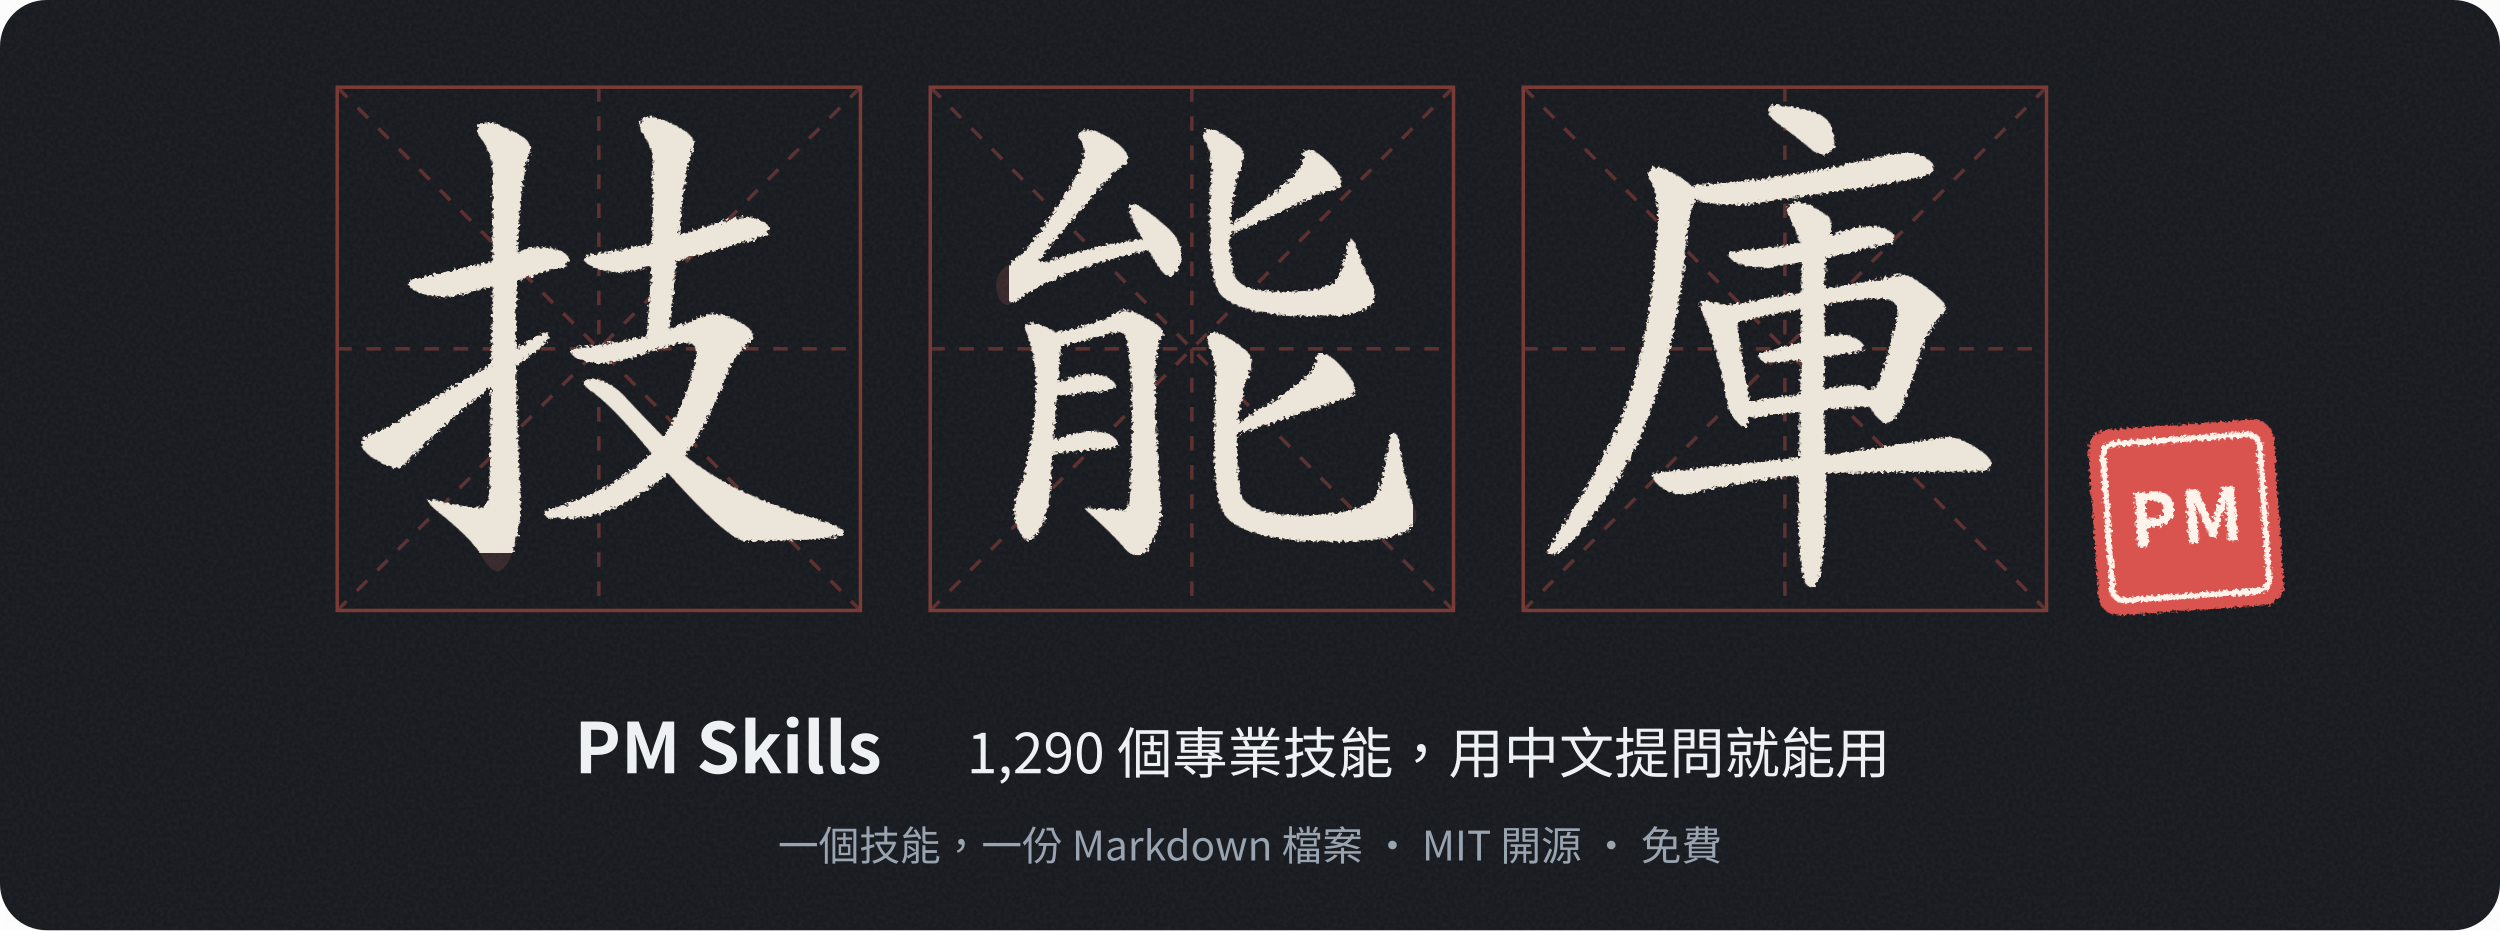
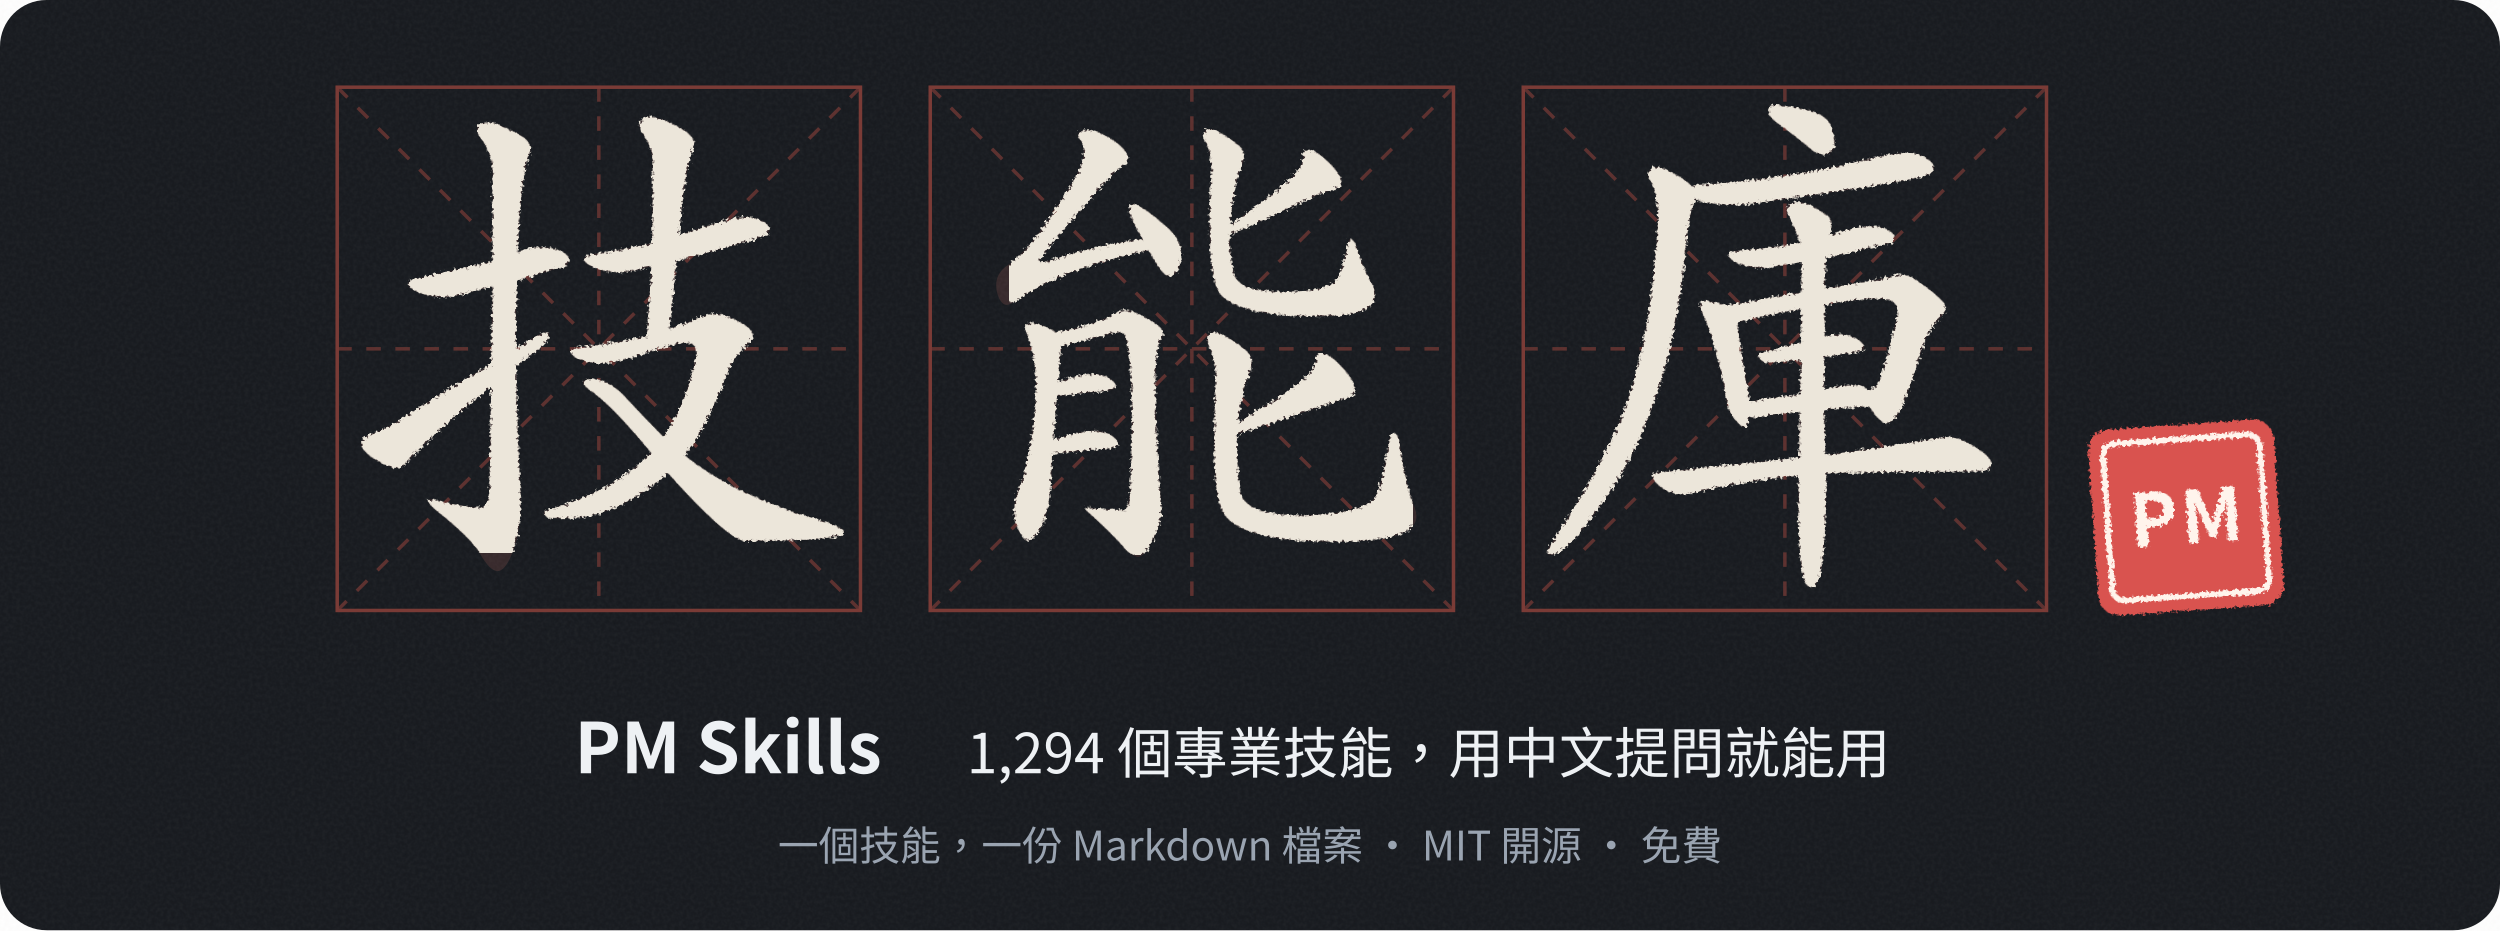
- <svg xmlns="http://www.w3.org/2000/svg" width="860" height="320" viewBox="0 0 860 320" role="img" aria-label="書法動畫：「技能庫」三個字一筆一畫寫出來，最後蓋上 PM 印章。PM Skills，1,290 個專業技能，用中文提問就能用">
+ <svg xmlns="http://www.w3.org/2000/svg" width="860" height="320" viewBox="0 0 860 320" role="img" aria-label="書法動畫：「技能庫」三個字一筆一畫寫出來，最後蓋上 PM 印章。PM Skills，1,294 個專業技能，用中文提問就能用">
  <style>
text{font-family:"PingFang TC","Noto Sans CJK TC","Microsoft JhengHei",sans-serif}
@keyframes k0{0%,2.86%{stroke-dashoffset:302;opacity:0}2.93%{opacity:1}4.00%,91.43%{stroke-dashoffset:0;opacity:1}96.43%,100%{stroke-dashoffset:0;opacity:0}}.k0{animation:k0 14s infinite;stroke-dasharray:298 898;stroke-dashoffset:0}
@keyframes k1{0%,4.43%{stroke-dashoffset:946;opacity:0}4.50%{opacity:1}7.23%,91.43%{stroke-dashoffset:0;opacity:1}96.43%,100%{stroke-dashoffset:0;opacity:0}}.k1{animation:k1 14s infinite;stroke-dasharray:942 1542;stroke-dashoffset:0}
@keyframes k2{0%,7.66%{stroke-dashoffset:420;opacity:0}7.73%{opacity:1}8.90%,91.43%{stroke-dashoffset:0;opacity:1}96.43%,100%{stroke-dashoffset:0;opacity:0}}.k2{animation:k2 14s infinite;stroke-dasharray:416 1016;stroke-dashoffset:0}
@keyframes k3{0%,9.33%{stroke-dashoffset:349;opacity:0}9.40%{opacity:1}10.47%,91.43%{stroke-dashoffset:0;opacity:1}96.43%,100%{stroke-dashoffset:0;opacity:0}}.k3{animation:k3 14s infinite;stroke-dasharray:345 945;stroke-dashoffset:0}
@keyframes k4{0%,10.90%{stroke-dashoffset:436;opacity:0}10.97%{opacity:1}12.18%,91.43%{stroke-dashoffset:0;opacity:1}96.43%,100%{stroke-dashoffset:0;opacity:0}}.k4{animation:k4 14s infinite;stroke-dasharray:432 1032;stroke-dashoffset:0}
@keyframes k5{0%,12.61%{stroke-dashoffset:806;opacity:0}12.68%{opacity:1}15.00%,91.43%{stroke-dashoffset:0;opacity:1}96.43%,100%{stroke-dashoffset:0;opacity:0}}.k5{animation:k5 14s infinite;stroke-dasharray:802 1402;stroke-dashoffset:0}
@keyframes k6{0%,15.43%{stroke-dashoffset:606;opacity:0}15.50%{opacity:1}17.22%,91.43%{stroke-dashoffset:0;opacity:1}96.43%,100%{stroke-dashoffset:0;opacity:0}}.k6{animation:k6 14s infinite;stroke-dasharray:602 1202;stroke-dashoffset:0}
@keyframes k7{0%,19.43%{stroke-dashoffset:570;opacity:0}19.51%{opacity:1}21.12%,91.43%{stroke-dashoffset:0;opacity:1}96.43%,100%{stroke-dashoffset:0;opacity:0}}.k7{animation:k7 14s infinite;stroke-dasharray:566 1166;stroke-dashoffset:0}
@keyframes k8{0%,21.55%{stroke-dashoffset:143;opacity:0}21.62%{opacity:1}22.69%,91.43%{stroke-dashoffset:0;opacity:1}96.43%,100%{stroke-dashoffset:0;opacity:0}}.k8{animation:k8 14s infinite;stroke-dasharray:139 739;stroke-dashoffset:0}
@keyframes k9{0%,23.12%{stroke-dashoffset:422;opacity:0}23.19%{opacity:1}24.36%,91.43%{stroke-dashoffset:0;opacity:1}96.43%,100%{stroke-dashoffset:0;opacity:0}}.k9{animation:k9 14s infinite;stroke-dasharray:418 1018;stroke-dashoffset:0}
@keyframes k10{0%,24.79%{stroke-dashoffset:658;opacity:0}24.86%{opacity:1}26.74%,91.43%{stroke-dashoffset:0;opacity:1}96.43%,100%{stroke-dashoffset:0;opacity:0}}.k10{animation:k10 14s infinite;stroke-dasharray:654 1254;stroke-dashoffset:0}
@keyframes k11{0%,27.17%{stroke-dashoffset:109;opacity:0}27.24%{opacity:1}28.31%,91.43%{stroke-dashoffset:0;opacity:1}96.43%,100%{stroke-dashoffset:0;opacity:0}}.k11{animation:k11 14s infinite;stroke-dasharray:105 705;stroke-dashoffset:0}
@keyframes k12{0%,28.74%{stroke-dashoffset:122;opacity:0}28.81%{opacity:1}29.88%,91.43%{stroke-dashoffset:0;opacity:1}96.43%,100%{stroke-dashoffset:0;opacity:0}}.k12{animation:k12 14s infinite;stroke-dasharray:118 718;stroke-dashoffset:0}
@keyframes k13{0%,30.31%{stroke-dashoffset:250;opacity:0}30.38%{opacity:1}31.45%,91.43%{stroke-dashoffset:0;opacity:1}96.43%,100%{stroke-dashoffset:0;opacity:0}}.k13{animation:k13 14s infinite;stroke-dasharray:246 846;stroke-dashoffset:0}
@keyframes k14{0%,31.88%{stroke-dashoffset:667;opacity:0}31.95%{opacity:1}33.85%,91.43%{stroke-dashoffset:0;opacity:1}96.43%,100%{stroke-dashoffset:0;opacity:0}}.k14{animation:k14 14s infinite;stroke-dasharray:663 1263;stroke-dashoffset:0}
@keyframes k15{0%,34.28%{stroke-dashoffset:252;opacity:0}34.35%{opacity:1}35.43%,91.43%{stroke-dashoffset:0;opacity:1}96.43%,100%{stroke-dashoffset:0;opacity:0}}.k15{animation:k15 14s infinite;stroke-dasharray:248 848;stroke-dashoffset:0}
@keyframes k16{0%,35.85%{stroke-dashoffset:817;opacity:0}35.93%{opacity:1}38.27%,91.43%{stroke-dashoffset:0;opacity:1}96.43%,100%{stroke-dashoffset:0;opacity:0}}.k16{animation:k16 14s infinite;stroke-dasharray:813 1413;stroke-dashoffset:0}
@keyframes k17{0%,40.49%{stroke-dashoffset:128;opacity:0}40.56%{opacity:1}41.63%,91.43%{stroke-dashoffset:0;opacity:1}96.43%,100%{stroke-dashoffset:0;opacity:0}}.k17{animation:k17 14s infinite;stroke-dasharray:124 724;stroke-dashoffset:0}
@keyframes k18{0%,42.06%{stroke-dashoffset:464;opacity:0}42.13%{opacity:1}43.43%,91.43%{stroke-dashoffset:0;opacity:1}96.43%,100%{stroke-dashoffset:0;opacity:0}}.k18{animation:k18 14s infinite;stroke-dasharray:460 1060;stroke-dashoffset:0}
@keyframes k19{0%,43.86%{stroke-dashoffset:810;opacity:0}43.93%{opacity:1}46.26%,91.43%{stroke-dashoffset:0;opacity:1}96.43%,100%{stroke-dashoffset:0;opacity:0}}.k19{animation:k19 14s infinite;stroke-dasharray:806 1406;stroke-dashoffset:0}
@keyframes k20{0%,46.68%{stroke-dashoffset:315;opacity:0}46.76%{opacity:1}47.83%,91.43%{stroke-dashoffset:0;opacity:1}96.43%,100%{stroke-dashoffset:0;opacity:0}}.k20{animation:k20 14s infinite;stroke-dasharray:311 911;stroke-dashoffset:0}
@keyframes k21{0%,48.26%{stroke-dashoffset:245;opacity:0}48.33%{opacity:1}49.40%,91.43%{stroke-dashoffset:0;opacity:1}96.43%,100%{stroke-dashoffset:0;opacity:0}}.k21{animation:k21 14s infinite;stroke-dasharray:241 841;stroke-dashoffset:0}
@keyframes k22{0%,49.83%{stroke-dashoffset:621;opacity:0}49.90%{opacity:1}51.66%,91.43%{stroke-dashoffset:0;opacity:1}96.43%,100%{stroke-dashoffset:0;opacity:0}}.k22{animation:k22 14s infinite;stroke-dasharray:617 1217;stroke-dashoffset:0}
@keyframes k23{0%,52.09%{stroke-dashoffset:194;opacity:0}52.16%{opacity:1}53.24%,91.43%{stroke-dashoffset:0;opacity:1}96.43%,100%{stroke-dashoffset:0;opacity:0}}.k23{animation:k23 14s infinite;stroke-dasharray:190 790;stroke-dashoffset:0}
@keyframes k24{0%,53.66%{stroke-dashoffset:234;opacity:0}53.74%{opacity:1}54.81%,91.43%{stroke-dashoffset:0;opacity:1}96.43%,100%{stroke-dashoffset:0;opacity:0}}.k24{animation:k24 14s infinite;stroke-dasharray:230 830;stroke-dashoffset:0}
@keyframes k25{0%,55.24%{stroke-dashoffset:651;opacity:0}55.31%{opacity:1}57.16%,91.43%{stroke-dashoffset:0;opacity:1}96.43%,100%{stroke-dashoffset:0;opacity:0}}.k25{animation:k25 14s infinite;stroke-dasharray:647 1247;stroke-dashoffset:0}
@keyframes k26{0%,57.59%{stroke-dashoffset:751;opacity:0}57.66%{opacity:1}59.81%,91.43%{stroke-dashoffset:0;opacity:1}96.43%,100%{stroke-dashoffset:0;opacity:0}}.k26{animation:k26 14s infinite;stroke-dasharray:747 1347;stroke-dashoffset:0}
@keyframes seal{0%,63.10%{opacity:0;transform:scale(1.35)}65.60%{opacity:1;transform:scale(.96)}67.03%,91.43%{opacity:1;transform:scale(1)}96.43%,100%{opacity:0;transform:scale(1)}}.seal{animation:seal 14s infinite;transform-box:fill-box;transform-origin:center}
@media (prefers-reduced-motion: reduce){[class]{animation:none!important}}
</style>
  <defs>
    <filter id="brush" x="-5%" y="-5%" width="110%" height="110%">
      <feTurbulence type="fractalNoise" baseFrequency=".9" numOctaves="2" seed="7" result="n" />
      <feDisplacementMap in="SourceGraphic" in2="n" scale="2.2" />
    </filter>
    <filter id="grain">
      <feTurbulence type="fractalNoise" baseFrequency=".75" numOctaves="2" seed="3" />
      <feColorMatrix values="0 0 0 0 .5  0 0 0 0 .45  0 0 0 0 .4  0 0 0 .07 0" />
    </filter>
    <clipPath id="c0">
      <path d="M 352 522 Q 445 549 448 551 Q 457 560 452 568 Q 445 580 414 586 Q 383 590 353 577 L 304 559 Q 163 528 160 526 Q 123 519 150 503 Q 195 479 254 497 Q 276 504 304 510 L 352 522 Z" />
    </clipPath>
    <clipPath id="c1">
      <path d="M 301 315 Q 300 224 298 112 Q 298 87 284 78 Q 280 74 209 87 Q 176 99 179 89 Q 180 82 200 67 Q 263 16 279 -12 Q 298 -46 313 -47 Q 328 -48 342 -13 Q 361 33 359 106 Q 352 230 350 354 L 350 387 Q 349 454 352 522 L 353 577 Q 359 718 374 765 Q 392 795 336 817 Q 302 836 283 829 Q 265 822 281 800 Q 303 772 304 738 Q 305 719 304 559 L 304 510 Q 303 444 301 358 L 301 315 Z" />
    </clipPath>
    <clipPath id="c2">
      <path d="M 301 358 Q 205 303 123 249 Q 87 227 63 220 Q 50 213 47 204 Q 46 194 62 180 Q 83 164 108 156 Q 124 152 135 165 Q 193 228 301 315 L 350 354 Q 365 367 381 378 Q 403 391 412 407 Q 419 422 408 420 Q 395 420 350 387 L 301 358 Z" />
    </clipPath>
    <clipPath id="c3">
      <path d="M 664 560 Q 833 605 840 611 Q 849 620 844 628 Q 837 640 806 646 Q 779 649 669 610 L 616 595 Q 564 583 504 574 Q 467 567 495 551 Q 540 527 604 547 Q 608 548 615 549 L 664 560 Z" />
    </clipPath>
    <clipPath id="c4">
      <path d="M 650 427 Q 657 496 664 560 L 669 610 Q 679 733 698 787 Q 702 797 682 814 Q 646 836 621 841 Q 605 845 596 836 Q 587 829 596 813 Q 618 779 617 755 Q 618 679 616 595 L 615 549 Q 611 485 606 413 C 604 383 647 397 650 427 Z" />
    </clipPath>
    <clipPath id="c5">
      <path d="M 679 180 Q 716 219 765 344 Q 778 375 801 395 Q 822 413 807 427 Q 794 440 759 453 Q 734 462 703 446 Q 678 437 650 427 L 606 413 Q 555 401 479 392 Q 464 391 459 383 Q 455 376 475 367 Q 515 352 568 369 Q 665 400 684 400 Q 709 397 702 371 Q 680 272 638 216 L 614 185 Q 548 113 413 73 Q 397 69 410 59 Q 417 55 462 57 Q 555 64 647 145 L 679 180 Z" />
    </clipPath>
    <clipPath id="c6">
      <path d="M 647 145 Q 761 18 796 12 Q 911 12 957 18 Q 994 22 991 32 Q 988 41 896 67 Q 754 118 682 178 Q 679 179 679 180 L 638 216 Q 604 250 568 289 Q 534 328 501 328 Q 485 329 481 324 Q 480 318 493 308 Q 536 280 614 185 L 647 145 Z" />
    </clipPath>
    <clipPath id="c7">
      <path d="M 415 603 Q 327 591 225 558 Q 209 554 217 566 Q 233 590 282 646 Q 357 733 372 743 Q 381 750 386 757 Q 390 770 371 786 Q 337 813 311 816 Q 298 817 291 811 Q 287 804 295 795 Q 310 774 286 727 Q 208 594 157 555 Q 120 534 132 494 Q 139 473 151 474 Q 157 475 171 484 Q 249 539 400 575 Q 412 578 421 579 Q 422 580 428 580 C 458 585 445 607 415 603 Z" />
    </clipPath>
    <clipPath id="c8">
      <path d="M 428 580 Q 452 535 464 531 Q 473 528 481 537 Q 490 547 491 575 Q 492 596 469 621 Q 412 672 396 671 Q 392 670 389 658 Q 388 652 415 603 L 428 580 Z" />
    </clipPath>
    <clipPath id="c9">
      <path d="M 241 210 Q 244 259 248 296 L 250 322 Q 253 370 256 387 Q 256 391 256 393 C 258 412 258 412 245 420 Q 244 423 240 424 Q 212 439 195 438 Q 182 434 187 423 Q 230 324 181 134 Q 148 64 180 22 Q 186 9 196 14 Q 238 41 238 175 Q 238 179 239 183 L 241 210 Z" />
    </clipPath>
    <clipPath id="c10">
      <path d="M 256 393 Q 262 394 269 397 Q 314 407 359 419 Q 377 423 381 415 Q 402 352 391 105 Q 388 83 382 72 Q 381 72 322 75 Q 303 81 305 72 Q 350 32 376 3 Q 388 -13 402 -18 Q 409 -22 418 -13 Q 454 33 452 81 Q 430 366 450 404 Q 460 420 450 430 Q 431 446 398 460 Q 382 467 368 460 Q 320 433 245 420 C 216 414 227 385 256 393 Z" />
    </clipPath>
    <clipPath id="c11">
      <path d="M 248 296 Q 249 296 254 296 Q 308 303 348 306 Q 369 310 361 321 Q 351 334 329 338 Q 298 342 250 322 C 222 311 218 296 248 296 Z" />
    </clipPath>
    <clipPath id="c12">
      <path d="M 239 183 Q 240 183 245 183 Q 306 190 351 193 Q 373 197 365 209 Q 355 222 331 227 Q 307 231 241 210 C 212 201 209 183 239 183 Z" />
    </clipPath>
    <clipPath id="c13">
      <path d="M 586 611 Q 622 626 744 683 Q 765 693 788 699 Q 810 705 803 723 Q 794 741 773 759 Q 754 777 741 776 Q 728 777 730 764 Q 730 733 658 682 Q 624 657 587 630 C 563 612 558 599 586 611 Z" />
    </clipPath>
    <clipPath id="c14">
      <path d="M 867 511 Q 851 536 835 584 Q 832 597 825 602 Q 818 606 816 587 Q 803 532 794 521 Q 776 500 685 499 Q 637 502 617 510 Q 599 520 596 532 Q 587 556 586 611 L 587 630 Q 593 708 609 744 Q 621 771 603 787 Q 558 821 544 818 Q 531 814 537 797 Q 555 763 549 713 Q 540 530 568 495 Q 583 474 642 461 Q 687 452 759 452 Q 825 452 851 465 Q 879 481 867 511 Z" />
    </clipPath>
    <clipPath id="c15">
      <path d="M 600 221 Q 705 255 812 291 Q 836 295 830 315 Q 823 336 801 357 Q 782 378 768 378 Q 755 381 755 366 Q 752 336 672 286 Q 638 267 603 243 C 578 226 571 212 600 221 Z" />
    </clipPath>
    <clipPath id="c16">
      <path d="M 948 77 Q 930 123 919 201 Q 918 217 910 222 Q 901 226 898 207 Q 882 110 868 94 Q 837 64 726 62 Q 663 63 637 75 Q 613 87 608 103 Q 601 125 600 221 L 603 243 Q 609 307 624 338 Q 637 368 618 385 Q 569 424 552 420 Q 537 414 544 397 Q 563 360 558 304 Q 549 99 575 65 Q 596 32 673 19 Q 728 9 818 11 Q 897 14 930 30 Q 960 46 948 77 Z" />
    </clipPath>
    <clipPath id="c17">
      <path d="M 515 817 Q 539 799 564 778 Q 579 766 594 769 Q 604 770 609 784 Q 612 800 600 828 Q 588 855 506 864 Q 490 867 484 863 Q 480 859 482 846 Q 486 836 515 817 Z" />
    </clipPath>
    <clipPath id="c18">
      <path d="M 337 680 Q 386 665 446 672 Q 776 717 797 731 Q 807 738 802 748 Q 796 761 767 770 Q 736 777 630 748 Q 467 715 340 709 Q 334 709 330 706 C 301 699 308 688 337 680 Z" />
    </clipPath>
    <clipPath id="c19">
      <path d="M 330 706 Q 314 722 286 735 Q 267 747 253 742 Q 240 735 247 720 Q 269 689 262 606 Q 261 597 260 586 Q 245 393 194 258 Q 152 155 56 8 Q 50 1 48 -5 Q 45 -17 56 -15 Q 95 -9 191 141 Q 203 163 215 186 Q 293 345 315 557 Q 324 657 337 680 C 342 696 342 696 330 706 Z" />
    </clipPath>
    <clipPath id="c20">
      <path d="M 593 566 Q 720 596 722 596 Q 729 603 726 610 Q 720 620 696 627 Q 669 633 600 610 L 542 595 Q 484 585 420 580 Q 389 576 411 560 Q 450 539 497 550 Q 519 554 545 558 L 593 566 Z" />
    </clipPath>
    <clipPath id="c21">
      <path d="M 396 473 Q 386 477 364 481 Q 352 484 349 479 Q 342 473 351 457 Q 379 396 396 297 Q 399 267 416 248 Q 434 226 439 241 Q 440 248 442 255 L 442 285 Q 441 295 440 306 Q 422 406 419 439 Q 418 440 420 440 C 421 465 421 465 396 473 Z" />
    </clipPath>
    <clipPath id="c22">
      <path d="M 677 275 Q 690 253 704 245 Q 714 236 732 257 Q 747 279 783 396 Q 793 427 819 452 Q 832 465 822 479 Q 806 498 764 526 Q 743 536 728 532 Q 694 522 645 515 Q 620 511 590 506 L 544 498 Q 525 497 506 492 Q 445 480 396 473 C 366 469 391 433 420 440 Q 469 453 544 466 L 590 474 Q 702 495 724 480 Q 737 470 732 452 Q 705 340 695 322 Q 689 310 673 307 C 659 300 660 300 677 275 Z" />
    </clipPath>
    <clipPath id="c23">
      <path d="M 589 372 Q 622 378 651 381 Q 673 385 665 397 Q 655 410 631 415 Q 615 418 590 412 L 544 400 Q 502 390 467 380 Q 451 377 470 362 Q 476 359 543 366 L 589 372 Z" />
    </clipPath>
    <clipPath id="c24">
      <path d="M 589 269 Q 628 273 677 275 C 706 276 695 286 673 307 Q 672 310 668 312 Q 647 324 589 308 L 542 299 Q 487 292 442 285 C 412 280 412 260 442 255 Q 452 252 464 255 Q 494 261 541 265 L 589 269 Z" />
    </clipPath>
    <clipPath id="c25">
      <path d="M 593 144 Q 636 147 889 148 Q 908 148 914 156 Q 920 168 904 182 Q 853 222 814 214 Q 730 199 591 180 L 540 175 Q 413 162 265 146 Q 244 145 259 127 Q 272 112 291 107 Q 312 101 328 105 Q 424 129 533 139 Q 534 140 539 139 L 593 144 Z" />
    </clipPath>
    <clipPath id="c26">
      <path d="M 539 139 Q 536 -47 554 -73 Q 560 -80 567 -78 Q 583 -68 587 -13 Q 594 66 593 144 L 591 180 Q 590 213 589 269 L 589 308 Q 589 338 589 372 L 590 412 Q 590 442 590 474 L 590 506 Q 590 536 593 566 L 600 610 Q 601 617 603 625 Q 606 643 592 651 Q 561 672 547 674 Q 535 678 520 670 Q 511 663 519 652 Q 540 601 542 595 L 545 558 Q 545 530 544 498 L 544 466 Q 544 435 544 400 L 543 366 Q 542 335 542 299 L 541 265 Q 540 223 540 175 L 539 139 Z" />
    </clipPath>
  </defs>
  <rect width="860" height="320" rx="16" fill="#15181d" />
  <rect width="860" height="320" rx="16" filter="url(#grain)" />
  <g stroke="#7a3b36" fill="none" stroke-width="1.2">
    <rect x="116" y="30" width="180" height="180" />
    <path d="M116 120h180M206 30v180M116 30l180 180M296 30l-180 180" stroke-dasharray="5 5" opacity=".7" />
  </g>
  <g transform="matrix(0.17578 0 0 -0.17578 116 188.20)" fill="#e07a6c" opacity=".16">
    <path d="M 352 522 Q 445 549 448 551 Q 457 560 452 568 Q 445 580 414 586 Q 383 590 353 577 L 304 559 Q 163 528 160 526 Q 123 519 150 503 Q 195 479 254 497 Q 276 504 304 510 L 352 522 Z" />
    <path d="M 301 315 Q 300 224 298 112 Q 298 87 284 78 Q 280 74 209 87 Q 176 99 179 89 Q 180 82 200 67 Q 263 16 279 -12 Q 298 -46 313 -47 Q 328 -48 342 -13 Q 361 33 359 106 Q 352 230 350 354 L 350 387 Q 349 454 352 522 L 353 577 Q 359 718 374 765 Q 392 795 336 817 Q 302 836 283 829 Q 265 822 281 800 Q 303 772 304 738 Q 305 719 304 559 L 304 510 Q 303 444 301 358 L 301 315 Z" />
    <path d="M 301 358 Q 205 303 123 249 Q 87 227 63 220 Q 50 213 47 204 Q 46 194 62 180 Q 83 164 108 156 Q 124 152 135 165 Q 193 228 301 315 L 350 354 Q 365 367 381 378 Q 403 391 412 407 Q 419 422 408 420 Q 395 420 350 387 L 301 358 Z" />
    <path d="M 664 560 Q 833 605 840 611 Q 849 620 844 628 Q 837 640 806 646 Q 779 649 669 610 L 616 595 Q 564 583 504 574 Q 467 567 495 551 Q 540 527 604 547 Q 608 548 615 549 L 664 560 Z" />
    <path d="M 650 427 Q 657 496 664 560 L 669 610 Q 679 733 698 787 Q 702 797 682 814 Q 646 836 621 841 Q 605 845 596 836 Q 587 829 596 813 Q 618 779 617 755 Q 618 679 616 595 L 615 549 Q 611 485 606 413 C 604 383 647 397 650 427 Z" />
    <path d="M 679 180 Q 716 219 765 344 Q 778 375 801 395 Q 822 413 807 427 Q 794 440 759 453 Q 734 462 703 446 Q 678 437 650 427 L 606 413 Q 555 401 479 392 Q 464 391 459 383 Q 455 376 475 367 Q 515 352 568 369 Q 665 400 684 400 Q 709 397 702 371 Q 680 272 638 216 L 614 185 Q 548 113 413 73 Q 397 69 410 59 Q 417 55 462 57 Q 555 64 647 145 L 679 180 Z" />
    <path d="M 647 145 Q 761 18 796 12 Q 911 12 957 18 Q 994 22 991 32 Q 988 41 896 67 Q 754 118 682 178 Q 679 179 679 180 L 638 216 Q 604 250 568 289 Q 534 328 501 328 Q 485 329 481 324 Q 480 318 493 308 Q 536 280 614 185 L 647 145 Z" />
  </g>
  <g filter="url(#brush)">
    <g transform="matrix(0.17578 0 0 -0.17578 116 188.20)" fill="none" stroke="#ece6da" stroke-width="140" stroke-linecap="round" stroke-linejoin="round">
      <path class="k0" clip-path="url(#c0)" d="M152 516L188 511L240 518L393 561L443 560" />
      <path class="k1" clip-path="url(#c1)" d="M289 814L306 806L337 771L325 415L328 97L322 66L305 34L237 61L198 80L196 87L185 87" />
      <path class="k2" clip-path="url(#c2)" d="M60 202L111 197L227 287L406 412" />
      <path class="k3" clip-path="url(#c3)" d="M496 564L533 558L573 563L797 622L833 622" />
      <path class="k4" clip-path="url(#c4)" d="M608 825L654 783L630 443L612 421" />
      <path class="k5" clip-path="url(#c5)" d="M467 381L511 377L555 383L691 420L724 418L747 406L718 308L691 247L634 168L598 136L532 96L452 69L415 65" />
      <path class="k6" clip-path="url(#c6)" d="M486 322L516 310L550 285L673 151L778 70L826 51L986 30" />
    </g>
  </g>
  <g stroke="#7a3b36" fill="none" stroke-width="1.2">
    <rect x="320" y="30" width="180" height="180" />
    <path d="M320 120h180M410 30v180M320 30l180 180M500 30l-180 180" stroke-dasharray="5 5" opacity=".7" />
  </g>
  <g transform="matrix(0.17578 0 0 -0.17578 320 188.20)" fill="#e07a6c" opacity=".16">
    <path d="M 415 603 Q 327 591 225 558 Q 209 554 217 566 Q 233 590 282 646 Q 357 733 372 743 Q 381 750 386 757 Q 390 770 371 786 Q 337 813 311 816 Q 298 817 291 811 Q 287 804 295 795 Q 310 774 286 727 Q 208 594 157 555 Q 120 534 132 494 Q 139 473 151 474 Q 157 475 171 484 Q 249 539 400 575 Q 412 578 421 579 Q 422 580 428 580 C 458 585 445 607 415 603 Z" />
    <path d="M 428 580 Q 452 535 464 531 Q 473 528 481 537 Q 490 547 491 575 Q 492 596 469 621 Q 412 672 396 671 Q 392 670 389 658 Q 388 652 415 603 L 428 580 Z" />
    <path d="M 241 210 Q 244 259 248 296 L 250 322 Q 253 370 256 387 Q 256 391 256 393 C 258 412 258 412 245 420 Q 244 423 240 424 Q 212 439 195 438 Q 182 434 187 423 Q 230 324 181 134 Q 148 64 180 22 Q 186 9 196 14 Q 238 41 238 175 Q 238 179 239 183 L 241 210 Z" />
    <path d="M 256 393 Q 262 394 269 397 Q 314 407 359 419 Q 377 423 381 415 Q 402 352 391 105 Q 388 83 382 72 Q 381 72 322 75 Q 303 81 305 72 Q 350 32 376 3 Q 388 -13 402 -18 Q 409 -22 418 -13 Q 454 33 452 81 Q 430 366 450 404 Q 460 420 450 430 Q 431 446 398 460 Q 382 467 368 460 Q 320 433 245 420 C 216 414 227 385 256 393 Z" />
    <path d="M 248 296 Q 249 296 254 296 Q 308 303 348 306 Q 369 310 361 321 Q 351 334 329 338 Q 298 342 250 322 C 222 311 218 296 248 296 Z" />
    <path d="M 239 183 Q 240 183 245 183 Q 306 190 351 193 Q 373 197 365 209 Q 355 222 331 227 Q 307 231 241 210 C 212 201 209 183 239 183 Z" />
    <path d="M 586 611 Q 622 626 744 683 Q 765 693 788 699 Q 810 705 803 723 Q 794 741 773 759 Q 754 777 741 776 Q 728 777 730 764 Q 730 733 658 682 Q 624 657 587 630 C 563 612 558 599 586 611 Z" />
    <path d="M 867 511 Q 851 536 835 584 Q 832 597 825 602 Q 818 606 816 587 Q 803 532 794 521 Q 776 500 685 499 Q 637 502 617 510 Q 599 520 596 532 Q 587 556 586 611 L 587 630 Q 593 708 609 744 Q 621 771 603 787 Q 558 821 544 818 Q 531 814 537 797 Q 555 763 549 713 Q 540 530 568 495 Q 583 474 642 461 Q 687 452 759 452 Q 825 452 851 465 Q 879 481 867 511 Z" />
    <path d="M 600 221 Q 705 255 812 291 Q 836 295 830 315 Q 823 336 801 357 Q 782 378 768 378 Q 755 381 755 366 Q 752 336 672 286 Q 638 267 603 243 C 578 226 571 212 600 221 Z" />
    <path d="M 948 77 Q 930 123 919 201 Q 918 217 910 222 Q 901 226 898 207 Q 882 110 868 94 Q 837 64 726 62 Q 663 63 637 75 Q 613 87 608 103 Q 601 125 600 221 L 603 243 Q 609 307 624 338 Q 637 368 618 385 Q 569 424 552 420 Q 537 414 544 397 Q 563 360 558 304 Q 549 99 575 65 Q 596 32 673 19 Q 728 9 818 11 Q 897 14 930 30 Q 960 46 948 77 Z" />
  </g>
  <g filter="url(#brush)">
    <g transform="matrix(0.17578 0 0 -0.17578 320 188.20)" fill="none" stroke="#ece6da" stroke-width="140" stroke-linecap="round" stroke-linejoin="round">
      <path class="k7" clip-path="url(#c7)" d="M299 806L320 792L337 762L276 668L205 579L193 539L225 537L312 568L396 588L424 585" />
      <path class="k8" clip-path="url(#c8)" d="M398 662L452 597L468 545" />
      <path class="k9" clip-path="url(#c9)" d="M196 428L223 402L229 332L215 164L191 24" />
      <path class="k10" clip-path="url(#c10)" d="M254 416L264 410L380 441L396 435L417 412L421 92L414 55L401 36L314 70" />
      <path class="k11" clip-path="url(#c11)" d="M251 302L264 312L303 320L352 316" />
      <path class="k12" clip-path="url(#c12)" d="M242 190L256 201L292 207L330 209L355 203" />
      <path class="k13" clip-path="url(#c13)" d="M738 767L752 746L754 725L685 676L598 628L588 616" />
      <path class="k14" clip-path="url(#c14)" d="M547 806L581 761L570 699L565 611L573 537L591 502L621 486L689 476L750 477L803 486L828 499L824 595" />
      <path class="k15" clip-path="url(#c15)" d="M764 369L773 356L777 321L720 287L612 236L607 226" />
      <path class="k16" clip-path="url(#c16)" d="M556 406L593 357L579 264L579 143L593 80L620 58L667 42L760 37L843 44L895 62L905 73L908 214" />
    </g>
  </g>
  <g stroke="#7a3b36" fill="none" stroke-width="1.2">
    <rect x="524" y="30" width="180" height="180" />
    <path d="M524 120h180M614 30v180M524 30l180 180M704 30l-180 180" stroke-dasharray="5 5" opacity=".7" />
  </g>
  <g transform="matrix(0.17578 0 0 -0.17578 524 188.20)" fill="#e07a6c" opacity=".16">
    <path d="M 515 817 Q 539 799 564 778 Q 579 766 594 769 Q 604 770 609 784 Q 612 800 600 828 Q 588 855 506 864 Q 490 867 484 863 Q 480 859 482 846 Q 486 836 515 817 Z" />
    <path d="M 337 680 Q 386 665 446 672 Q 776 717 797 731 Q 807 738 802 748 Q 796 761 767 770 Q 736 777 630 748 Q 467 715 340 709 Q 334 709 330 706 C 301 699 308 688 337 680 Z" />
    <path d="M 330 706 Q 314 722 286 735 Q 267 747 253 742 Q 240 735 247 720 Q 269 689 262 606 Q 261 597 260 586 Q 245 393 194 258 Q 152 155 56 8 Q 50 1 48 -5 Q 45 -17 56 -15 Q 95 -9 191 141 Q 203 163 215 186 Q 293 345 315 557 Q 324 657 337 680 C 342 696 342 696 330 706 Z" />
    <path d="M 593 566 Q 720 596 722 596 Q 729 603 726 610 Q 720 620 696 627 Q 669 633 600 610 L 542 595 Q 484 585 420 580 Q 389 576 411 560 Q 450 539 497 550 Q 519 554 545 558 L 593 566 Z" />
    <path d="M 396 473 Q 386 477 364 481 Q 352 484 349 479 Q 342 473 351 457 Q 379 396 396 297 Q 399 267 416 248 Q 434 226 439 241 Q 440 248 442 255 L 442 285 Q 441 295 440 306 Q 422 406 419 439 Q 418 440 420 440 C 421 465 421 465 396 473 Z" />
    <path d="M 677 275 Q 690 253 704 245 Q 714 236 732 257 Q 747 279 783 396 Q 793 427 819 452 Q 832 465 822 479 Q 806 498 764 526 Q 743 536 728 532 Q 694 522 645 515 Q 620 511 590 506 L 544 498 Q 525 497 506 492 Q 445 480 396 473 C 366 469 391 433 420 440 Q 469 453 544 466 L 590 474 Q 702 495 724 480 Q 737 470 732 452 Q 705 340 695 322 Q 689 310 673 307 C 659 300 660 300 677 275 Z" />
    <path d="M 589 372 Q 622 378 651 381 Q 673 385 665 397 Q 655 410 631 415 Q 615 418 590 412 L 544 400 Q 502 390 467 380 Q 451 377 470 362 Q 476 359 543 366 L 589 372 Z" />
    <path d="M 589 269 Q 628 273 677 275 C 706 276 695 286 673 307 Q 672 310 668 312 Q 647 324 589 308 L 542 299 Q 487 292 442 285 C 412 280 412 260 442 255 Q 452 252 464 255 Q 494 261 541 265 L 589 269 Z" />
    <path d="M 593 144 Q 636 147 889 148 Q 908 148 914 156 Q 920 168 904 182 Q 853 222 814 214 Q 730 199 591 180 L 540 175 Q 413 162 265 146 Q 244 145 259 127 Q 272 112 291 107 Q 312 101 328 105 Q 424 129 533 139 Q 534 140 539 139 L 593 144 Z" />
    <path d="M 539 139 Q 536 -47 554 -73 Q 560 -80 567 -78 Q 583 -68 587 -13 Q 594 66 593 144 L 591 180 Q 590 213 589 269 L 589 308 Q 589 338 589 372 L 590 412 Q 590 442 590 474 L 590 506 Q 590 536 593 566 L 600 610 Q 601 617 603 625 Q 606 643 592 651 Q 561 672 547 674 Q 535 678 520 670 Q 511 663 519 652 Q 540 601 542 595 L 545 558 Q 545 530 544 498 L 544 466 Q 544 435 544 400 L 543 366 Q 542 335 542 299 L 541 265 Q 540 223 540 175 L 539 139 Z" />
  </g>
  <g filter="url(#brush)">
    <g transform="matrix(0.17578 0 0 -0.17578 524 188.20)" fill="none" stroke="#ece6da" stroke-width="140" stroke-linecap="round" stroke-linejoin="round">
      <path class="k17" clip-path="url(#c17)" d="M490 857L567 817L590 788" />
      <path class="k18" clip-path="url(#c18)" d="M337 701L361 692L457 694L745 745L791 742" />
      <path class="k19" clip-path="url(#c19)" d="M259 729L289 699L298 680L280 502L254 365L224 267L191 191L117 66L57 -6" />
      <path class="k20" clip-path="url(#c20)" d="M413 571L473 565L602 587L673 607L719 604" />
      <path class="k21" clip-path="url(#c21)" d="M358 471L377 455L392 431L428 247" />
      <path class="k22" clip-path="url(#c22)" d="M404 470L427 460L686 505L747 501L775 466L733 335L710 287L682 303" />
      <path class="k23" clip-path="url(#c23)" d="M468 371L530 378L601 395L634 397L655 391" />
      <path class="k24" clip-path="url(#c24)" d="M448 263L492 277L637 295L649 295L669 279" />
      <path class="k25" clip-path="url(#c25)" d="M262 136L312 127L462 150L814 181L866 176L903 163" />
      <path class="k26" clip-path="url(#c26)" d="M527 661L561 633L570 607L563 -68" />
    </g>
  </g>
  <g transform="rotate(-4 752 178)">
    <g class="seal" filter="url(#brush)">
      <rect x="720" y="146" width="64" height="64" rx="7" fill="#d9534f" />
      <rect x="725" y="151" width="54" height="54" rx="4" fill="none" stroke="#fff4ec" stroke-width="2" />
      <text x="752" y="187" text-anchor="middle" font-size="25" font-weight="700" font-family="&quot;Songti SC&quot;,&quot;STSong&quot;,&quot;Noto Serif CJK SC&quot;,serif" fill="#fff4ec" letter-spacing="1">PM</text>
    </g>
  </g>
  <text x="197.6" y="266" font-size="24" font-weight="700" fill="#eef1f4" font-family="-apple-system,&quot;Segoe UI&quot;,&quot;PingFang TC&quot;,&quot;Noto Sans CJK TC&quot;,&quot;Microsoft JhengHei&quot;,sans-serif">PM Skills</text>
-   <text x="332.56" y="266" font-size="19" fill="#eef1f4">1,290 個專業技能，用中文提問就能用</text>
+   <text x="332.56" y="266" font-size="19" fill="#eef1f4">1,294 個專業技能，用中文提問就能用</text>
  <text x="430" y="296" text-anchor="middle" font-size="14" fill="#9aa4b1">一個技能，一份 Markdown 檔案 · MIT 開源 · 免費</text>
</svg>
